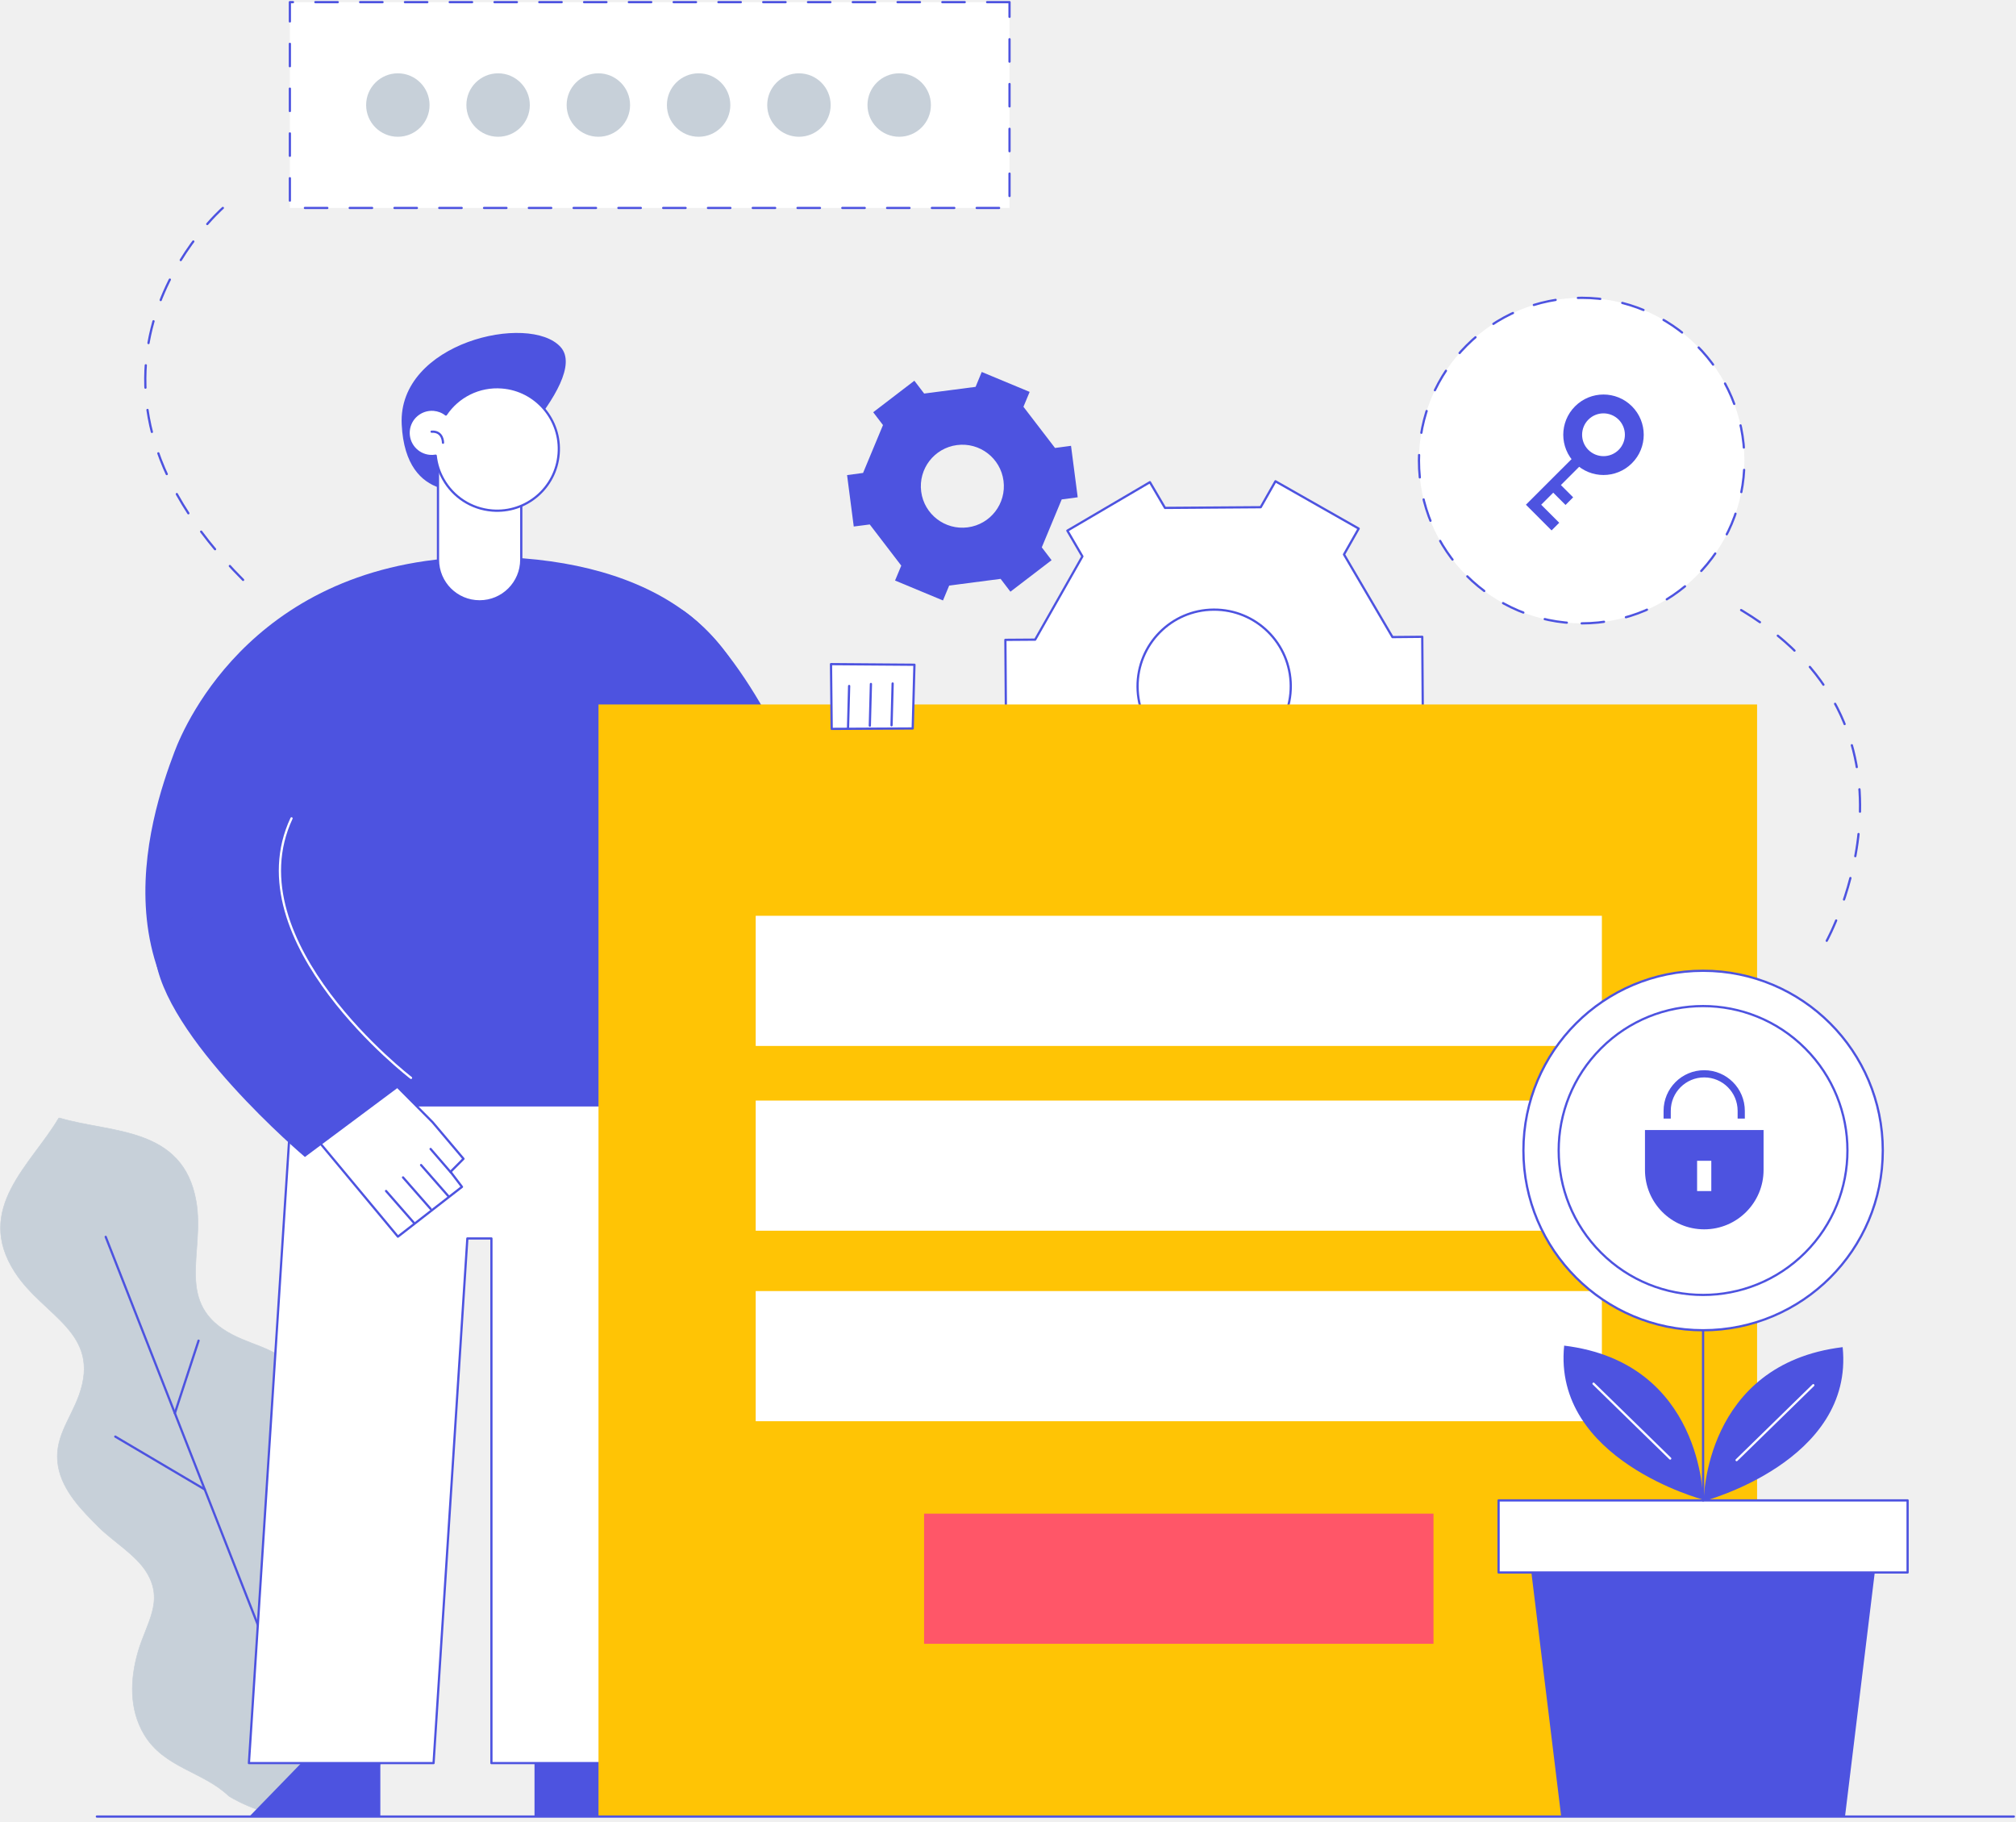
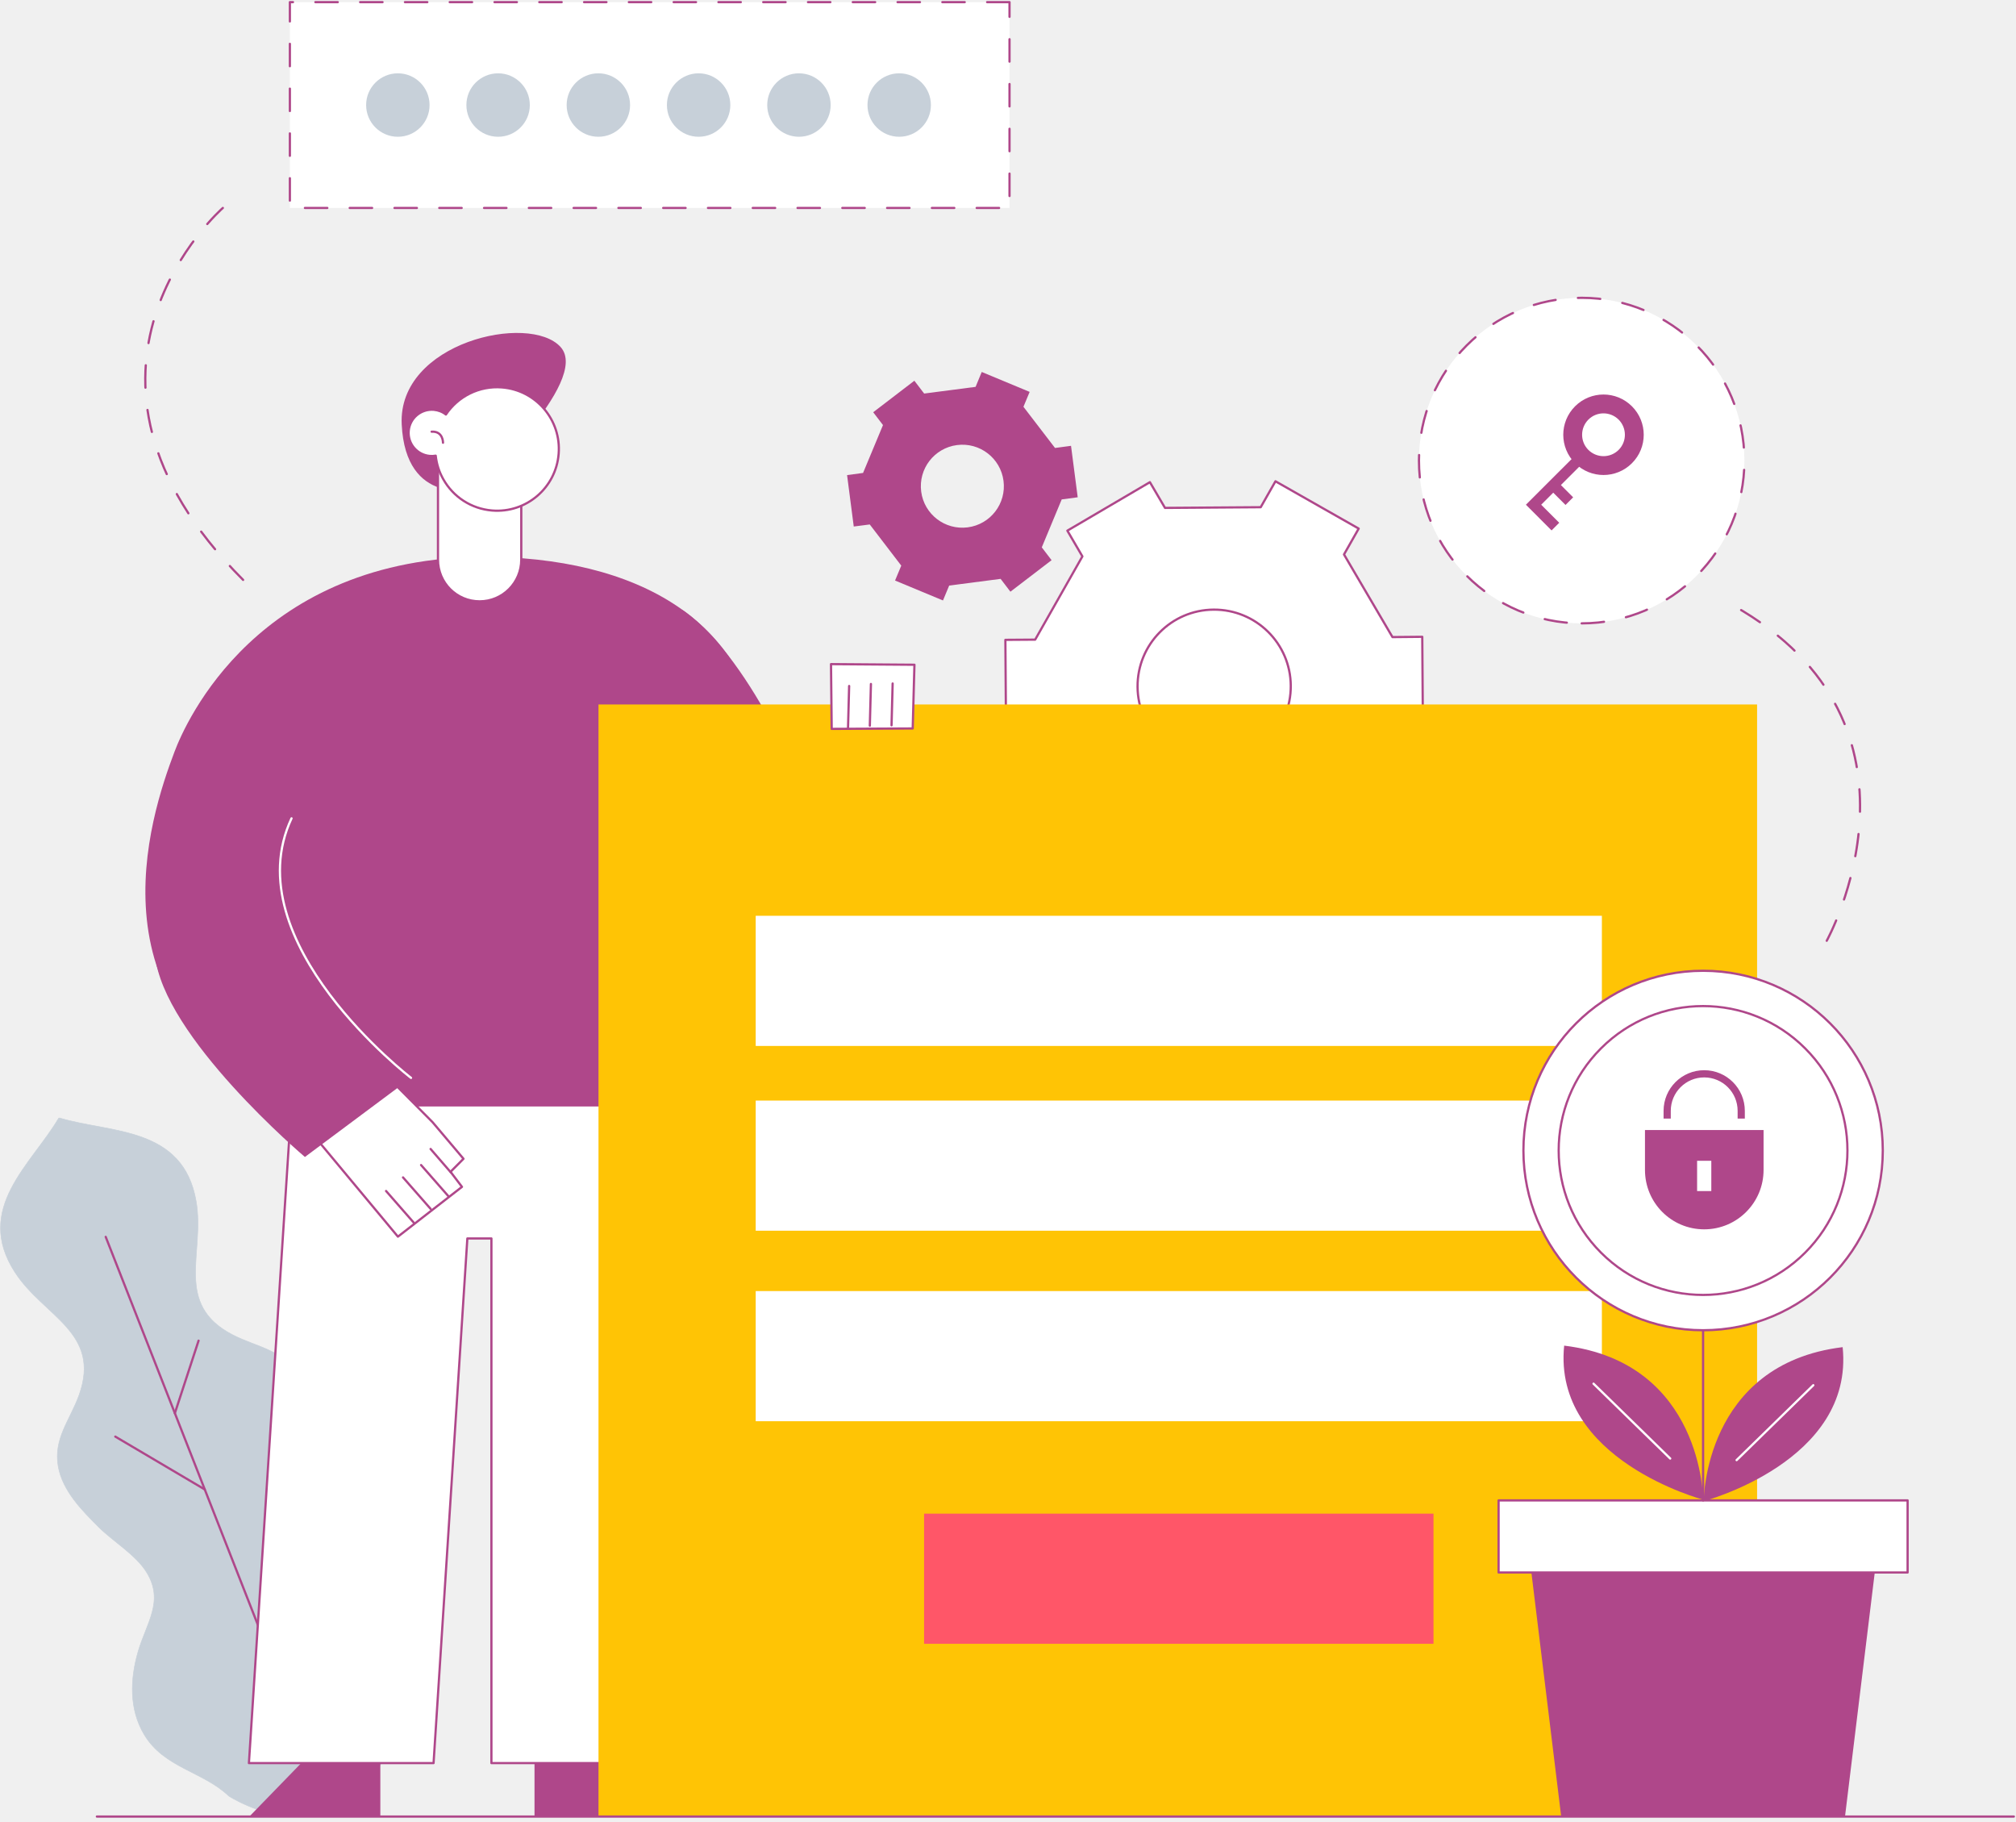
<svg xmlns="http://www.w3.org/2000/svg" width="560" height="506" viewBox="0 0 560 506" fill="none">
-   <path d="M323.612 141.057L319.417 133.913L296.491 147.379L300.666 154.523L287.546 177.643L279.272 177.701L279.464 204.307L287.738 204.25L301.203 227.178L297.123 234.381L320.241 247.502L324.34 240.319L350.924 240.127L355.119 247.253L378.045 233.787L373.87 226.661L386.99 203.522L395.264 203.464L395.072 176.858L386.798 176.935L373.333 153.987L377.413 146.804L354.295 133.664L350.196 140.866L323.612 141.057Z" fill="white" stroke="#4D53E0" stroke-width="0.622" stroke-miterlimit="10" stroke-linecap="round" stroke-linejoin="round" />
-   <path d="M337.115 169.311C348.875 169.234 358.47 178.678 358.547 190.439C358.624 202.2 349.181 211.797 337.421 211.873C325.661 211.95 316.065 202.507 315.989 190.745C315.912 178.984 325.355 169.388 337.115 169.311Z" fill="white" stroke="#4D53E0" stroke-width="0.622" stroke-miterlimit="10" stroke-linecap="round" stroke-linejoin="round" />
-   <path d="M61.903 57.752C61.903 57.752 9.864 103.226 67.534 161.055" stroke="#4D53E0" stroke-width="0.622" stroke-miterlimit="10" stroke-linecap="round" stroke-linejoin="round" stroke-dasharray="6.22 6.22" />
+   <path d="M323.612 141.057L319.417 133.913L296.491 147.379L300.666 154.523L287.546 177.643L279.272 177.701L279.464 204.307L287.738 204.25L301.203 227.178L297.123 234.381L320.241 247.502L324.34 240.319L350.924 240.127L355.119 247.253L378.045 233.787L373.87 226.661L386.99 203.522L395.264 203.464L395.072 176.858L386.798 176.935L373.333 153.987L377.413 146.804L354.295 133.664L350.196 140.866L323.612 141.057Z" fill="white" stroke="#AF478A" stroke-width="0.622" stroke-miterlimit="10" stroke-linecap="round" stroke-linejoin="round" />
+   <path d="M337.115 169.311C348.875 169.234 358.47 178.678 358.547 190.439C358.624 202.2 349.181 211.797 337.421 211.873C325.661 211.95 316.065 202.507 315.989 190.745C315.912 178.984 325.355 169.388 337.115 169.311Z" fill="white" stroke="#AF478A" stroke-width="0.622" stroke-miterlimit="10" stroke-linecap="round" stroke-linejoin="round" />
+   <path d="M61.903 57.752C61.903 57.752 9.864 103.226 67.534 161.055" stroke="#AF478A" stroke-width="0.622" stroke-miterlimit="10" stroke-linecap="round" stroke-linejoin="round" stroke-dasharray="6.22 6.22" />
  <path d="M16.28 310.579C8.772 323.355 -7.374 335.634 4.194 353.41C12.181 365.669 28.212 370.036 21.968 387.448C19.498 394.344 14.767 399.573 16.184 407.331C17.429 414.093 22.715 419.418 27.37 424.072C31.373 428.076 37.808 431.849 40.777 436.753C45.642 444.741 40.662 450.755 38.364 458.685C36.161 466.252 35.816 474.603 40.011 481.671C45.565 491.019 56.406 491.958 63.55 498.796C63.55 498.796 96.398 520.269 109.843 480.637C113.023 471.27 117.734 462.689 115.455 452.077C113.731 444.051 107.794 438.151 101.033 434.09C93.946 429.838 86.227 428.804 84.35 419.648C83.201 414.035 85.346 406.89 85.557 401.24C85.806 394.65 86.055 387.142 82.378 381.357C78.145 374.691 71.115 374.078 64.603 370.707C48.189 362.183 56.98 348.085 54.491 333.661C50.89 312.763 30.702 314.755 16.51 310.483L16.28 310.579Z" fill="#C7D0D9" stroke="#C7D0D9" stroke-width="0.155" stroke-miterlimit="10" />
-   <path d="M29.362 343.506L92.242 503.815" stroke="#4D53E0" stroke-width="0.622" stroke-miterlimit="10" stroke-linecap="round" stroke-linejoin="round" />
-   <path d="M32.024 398.979L56.866 413.652" stroke="#4D53E0" stroke-width="0.622" stroke-miterlimit="10" stroke-linecap="round" stroke-linejoin="round" />
-   <path d="M80.52 473.952L93.966 451.771" stroke="#4D53E0" stroke-width="0.622" stroke-miterlimit="10" stroke-linecap="round" stroke-linejoin="round" />
-   <path d="M48.572 392.486L55.161 372.335" stroke="#4D53E0" stroke-width="0.622" stroke-miterlimit="10" stroke-linecap="round" stroke-linejoin="round" />
-   <path d="M70.982 307.38H197.737V232.159L70.982 251.103V307.38Z" fill="#4D53E0" />
-   <path d="M69.143 504.619L88.928 484.257H105.649V504.619H69.143Z" fill="#4D53E0" />
-   <path d="M177.991 504.619L165.177 484.257H148.476V504.619H177.991Z" fill="#4D53E0" />
-   <path d="M187.778 306.997V489.659H136.505V343.947H129.82L120.435 489.659H69.143L78.547 343.947L80.941 306.997H187.778Z" fill="white" stroke="#4D53E0" stroke-width="0.616" stroke-miterlimit="10" stroke-linecap="round" stroke-linejoin="round" />
-   <path d="M212.198 216.739C212.198 174.502 179.868 155.673 137.654 154.677C136.792 154.657 135.911 154.638 135.03 154.638C71.518 154.638 51.484 200.802 48.477 208.77C41.773 226.508 22.927 282.134 83.661 307.859C101.933 315.598 114.996 296.826 124.745 291.807C141.753 283.053 147.882 280.87 147.882 280.87L212.198 216.739Z" fill="#4D53E0" />
-   <path d="M184.062 237.771C184.062 237.771 190.842 268.649 228.708 261.983C266.574 255.317 255.503 197.067 255.503 197.067H226.199L225.126 223.864C225.126 223.864 209.593 183.581 190.114 169.771C178.259 161.362 184.062 237.771 184.062 237.771Z" fill="#4D53E0" />
+   <path d="M29.362 343.506L92.242 503.815" stroke="#AF478A" stroke-width="0.622" stroke-miterlimit="10" stroke-linecap="round" stroke-linejoin="round" />
+   <path d="M32.024 398.979L56.866 413.652" stroke="#AF478A" stroke-width="0.622" stroke-miterlimit="10" stroke-linecap="round" stroke-linejoin="round" />
+   <path d="M80.52 473.952L93.966 451.771" stroke="#AF478A" stroke-width="0.622" stroke-miterlimit="10" stroke-linecap="round" stroke-linejoin="round" />
+   <path d="M48.572 392.486L55.161 372.335" stroke="#AF478A" stroke-width="0.622" stroke-miterlimit="10" stroke-linecap="round" stroke-linejoin="round" />
+   <path d="M70.982 307.38H197.737V232.159L70.982 251.103V307.38Z" fill="#AF478A" />
+   <path d="M69.143 504.619L88.928 484.257H105.649V504.619H69.143Z" fill="#AF478A" />
+   <path d="M177.991 504.619L165.177 484.257H148.476V504.619H177.991Z" fill="#AF478A" />
+   <path d="M187.778 306.997V489.659H136.505V343.947H129.82L120.435 489.659H69.143L78.547 343.947L80.941 306.997H187.778Z" fill="white" stroke="#AF478A" stroke-width="0.616" stroke-miterlimit="10" stroke-linecap="round" stroke-linejoin="round" />
+   <path d="M212.198 216.739C212.198 174.502 179.868 155.673 137.654 154.677C136.792 154.657 135.911 154.638 135.03 154.638C71.518 154.638 51.484 200.802 48.477 208.77C41.773 226.508 22.927 282.134 83.661 307.859C101.933 315.598 114.996 296.826 124.745 291.807C141.753 283.053 147.882 280.87 147.882 280.87L212.198 216.739Z" fill="#AF478A" />
+   <path d="M184.062 237.771C184.062 237.771 190.842 268.649 228.708 261.983C266.574 255.317 255.503 197.067 255.503 197.067H226.199L225.126 223.864C225.126 223.864 209.593 183.581 190.114 169.771C178.259 161.362 184.062 237.771 184.062 237.771Z" fill="#AF478A" />
  <path d="M197.278 225.665V257.711" stroke="white" stroke-width="0.622" stroke-miterlimit="10" stroke-linecap="round" stroke-linejoin="round" />
-   <path d="M109.518 300.944L120.167 311.671L128.748 321.823L125.147 325.443L128.326 329.619L110.533 343.449L87.396 315.655L109.518 300.944Z" fill="white" stroke="#4D53E0" stroke-width="0.622" stroke-miterlimit="10" stroke-linecap="round" stroke-linejoin="round" />
-   <path d="M124.611 332.282L116.969 323.566" stroke="#4D53E0" stroke-width="0.622" stroke-miterlimit="10" stroke-linecap="round" stroke-linejoin="round" />
-   <path d="M119.612 335.73L111.95 326.995" stroke="#4D53E0" stroke-width="0.622" stroke-miterlimit="10" stroke-linecap="round" stroke-linejoin="round" />
-   <path d="M114.881 339.503L107.239 330.768" stroke="#4D53E0" stroke-width="0.622" stroke-miterlimit="10" stroke-linecap="round" stroke-linejoin="round" />
-   <path d="M125.243 325.616L119.612 319.103" stroke="#4D53E0" stroke-width="0.622" stroke-miterlimit="10" stroke-linecap="round" stroke-linejoin="round" />
-   <path d="M80.98 227.274C64.91 261.581 114.172 299.354 114.172 299.354L84.696 321.325C84.696 321.325 45.087 287.804 43.057 265.124" fill="#4D53E0" />
-   <path d="M131.468 135.847C131.468 135.847 112.698 140.713 111.587 117.88C110.457 95.066 147.097 86.83 155.716 96.369C164.334 105.908 131.468 135.847 131.468 135.847Z" fill="#4D53E0" />
-   <path d="M133.23 167.012C139.627 167.012 144.798 161.821 144.798 155.443V117.822H121.661V155.443C121.661 161.841 126.832 167.012 133.23 167.012Z" fill="white" stroke="#4D53E0" stroke-width="0.622" stroke-miterlimit="10" stroke-linecap="round" stroke-linejoin="round" />
-   <path d="M113.521 119.7C113.234 123.243 115.877 126.346 119.42 126.634C119.976 126.672 120.512 126.653 121.029 126.557C121.278 128.913 122.025 131.154 123.155 133.127C125.856 137.916 130.816 141.306 136.716 141.785C146.158 142.551 154.432 135.502 155.179 126.059C155.945 116.616 148.897 108.341 139.455 107.594C133.057 107.076 127.196 110.141 123.864 115.122C122.925 114.375 121.757 113.915 120.474 113.8C116.911 113.532 113.808 116.156 113.521 119.7Z" fill="white" stroke="#4D53E0" stroke-width="0.622" stroke-miterlimit="10" stroke-linecap="round" stroke-linejoin="round" />
-   <path d="M123.059 122.956C123.059 122.956 123.117 119.7 119.899 119.891" stroke="#4D53E0" stroke-width="0.622" stroke-miterlimit="10" stroke-linecap="round" stroke-linejoin="round" />
+   <path d="M109.518 300.944L120.167 311.671L128.748 321.823L125.147 325.443L128.326 329.619L110.533 343.449L87.396 315.655L109.518 300.944Z" fill="white" stroke="#AF478A" stroke-width="0.622" stroke-miterlimit="10" stroke-linecap="round" stroke-linejoin="round" />
+   <path d="M124.611 332.282L116.969 323.566" stroke="#AF478A" stroke-width="0.622" stroke-miterlimit="10" stroke-linecap="round" stroke-linejoin="round" />
+   <path d="M119.612 335.73L111.95 326.995" stroke="#AF478A" stroke-width="0.622" stroke-miterlimit="10" stroke-linecap="round" stroke-linejoin="round" />
+   <path d="M114.881 339.503L107.239 330.768" stroke="#AF478A" stroke-width="0.622" stroke-miterlimit="10" stroke-linecap="round" stroke-linejoin="round" />
+   <path d="M125.243 325.616L119.612 319.103" stroke="#AF478A" stroke-width="0.622" stroke-miterlimit="10" stroke-linecap="round" stroke-linejoin="round" />
+   <path d="M80.98 227.274C64.91 261.581 114.172 299.354 114.172 299.354L84.696 321.325C84.696 321.325 45.087 287.804 43.057 265.124" fill="#AF478A" />
+   <path d="M131.468 135.847C131.468 135.847 112.698 140.713 111.587 117.88C110.457 95.066 147.097 86.83 155.716 96.369C164.334 105.908 131.468 135.847 131.468 135.847Z" fill="#AF478A" />
+   <path d="M133.23 167.012C139.627 167.012 144.798 161.821 144.798 155.443V117.822H121.661V155.443C121.661 161.841 126.832 167.012 133.23 167.012Z" fill="white" stroke="#AF478A" stroke-width="0.622" stroke-miterlimit="10" stroke-linecap="round" stroke-linejoin="round" />
+   <path d="M113.521 119.7C113.234 123.243 115.877 126.346 119.42 126.634C119.976 126.672 120.512 126.653 121.029 126.557C121.278 128.913 122.025 131.154 123.155 133.127C125.856 137.916 130.816 141.306 136.716 141.785C146.158 142.551 154.432 135.502 155.179 126.059C155.945 116.616 148.897 108.341 139.455 107.594C133.057 107.076 127.196 110.141 123.864 115.122C122.925 114.375 121.757 113.915 120.474 113.8C116.911 113.532 113.808 116.156 113.521 119.7Z" fill="white" stroke="#AF478A" stroke-width="0.622" stroke-miterlimit="10" stroke-linecap="round" stroke-linejoin="round" />
+   <path d="M123.059 122.956C123.059 122.956 123.117 119.7 119.899 119.891" stroke="#AF478A" stroke-width="0.622" stroke-miterlimit="10" stroke-linecap="round" stroke-linejoin="round" />
  <path d="M488.08 195.649H166.25V504.619H488.08V195.649Z" fill="#FFC405" />
-   <path d="M230.834 184.443L231.026 202.43L253.531 202.315L254.01 184.616L230.834 184.443Z" fill="white" stroke="#4D53E0" stroke-width="0.622" stroke-miterlimit="10" stroke-linecap="round" stroke-linejoin="round" />
-   <path d="M235.565 202.123L235.871 190.516" stroke="#4D53E0" stroke-width="0.622" stroke-miterlimit="10" stroke-linecap="round" stroke-linejoin="round" />
-   <path d="M241.618 201.549L241.924 189.96" stroke="#4D53E0" stroke-width="0.622" stroke-miterlimit="10" stroke-linecap="round" stroke-linejoin="round" />
-   <path d="M247.651 201.434L247.957 189.826" stroke="#4D53E0" stroke-width="0.622" stroke-miterlimit="10" stroke-linecap="round" stroke-linejoin="round" />
+   <path d="M230.834 184.443L231.026 202.43L253.531 202.315L254.01 184.616L230.834 184.443Z" fill="white" stroke="#AF478A" stroke-width="0.622" stroke-miterlimit="10" stroke-linecap="round" stroke-linejoin="round" />
+   <path d="M235.565 202.123L235.871 190.516" stroke="#AF478A" stroke-width="0.622" stroke-miterlimit="10" stroke-linecap="round" stroke-linejoin="round" />
+   <path d="M241.618 201.549L241.924 189.96" stroke="#AF478A" stroke-width="0.622" stroke-miterlimit="10" stroke-linecap="round" stroke-linejoin="round" />
+   <path d="M247.651 201.434L247.957 189.826" stroke="#AF478A" stroke-width="0.622" stroke-miterlimit="10" stroke-linecap="round" stroke-linejoin="round" />
  <path d="M80.98 227.274C64.91 261.581 114.172 299.354 114.172 299.354" stroke="white" stroke-width="0.622" stroke-miterlimit="10" stroke-linecap="round" stroke-linejoin="round" />
  <path d="M444.966 254.34H209.919V290.486H444.966V254.34Z" fill="white" />
  <path d="M444.966 305.656H209.919V341.802H444.966V305.656Z" fill="white" />
  <path d="M444.966 358.562H209.919V394.708H444.966V358.562Z" fill="white" />
  <path d="M398.194 420.375H256.691V456.521H398.194V420.375Z" fill="#FF5668" />
-   <path d="M439.354 173.123C464.318 173.123 484.556 152.883 484.556 127.917C484.556 102.951 464.318 82.711 439.354 82.711C414.39 82.711 394.153 102.951 394.153 127.917C394.153 152.883 414.39 173.123 439.354 173.123Z" fill="white" stroke="#4D53E0" stroke-width="0.622" stroke-miterlimit="10" stroke-linecap="round" stroke-linejoin="round" stroke-dasharray="6.22 6.22" />
-   <path d="M26.91 504.504H559.406" stroke="#4D53E0" stroke-width="0.622" stroke-miterlimit="10" stroke-linecap="round" stroke-linejoin="round" />
-   <path d="M512.5 504.504H433.666L422.94 416.698H523.207L512.5 504.504Z" fill="#4D53E0" />
-   <path d="M529.891 416.698H416.275V436.715H529.891V416.698Z" fill="white" stroke="#4D53E0" stroke-width="0.622" stroke-miterlimit="10" stroke-linecap="round" stroke-linejoin="round" />
-   <path d="M473.083 416.698V327.225" stroke="#4D53E0" stroke-width="0.622" stroke-miterlimit="10" stroke-linecap="round" stroke-linejoin="round" />
-   <path d="M473.083 369.442C500.65 369.442 522.996 347.093 522.996 319.524C522.996 291.956 500.65 269.607 473.083 269.607C445.517 269.607 423.17 291.956 423.17 319.524C423.17 347.093 445.517 369.442 473.083 369.442Z" fill="white" stroke="#4D53E0" stroke-width="0.622" stroke-miterlimit="10" stroke-linecap="round" stroke-linejoin="round" />
-   <path d="M501.432 347.886C517.094 332.222 517.094 306.826 501.432 291.162C485.769 275.498 460.376 275.498 444.713 291.162C429.05 306.826 429.05 332.222 444.713 347.886C460.376 363.55 485.769 363.55 501.432 347.886Z" fill="white" stroke="#4D53E0" stroke-width="0.616" stroke-miterlimit="10" stroke-linecap="round" stroke-linejoin="round" />
-   <path d="M473.083 416.487C473.083 416.487 473.083 378.426 434.489 373.714C431.272 405.454 473.083 416.487 473.083 416.487Z" fill="#4D53E0" />
+   <path d="M439.354 173.123C464.318 173.123 484.556 152.883 484.556 127.917C484.556 102.951 464.318 82.711 439.354 82.711C414.39 82.711 394.153 102.951 394.153 127.917C394.153 152.883 414.39 173.123 439.354 173.123Z" fill="white" stroke="#AF478A" stroke-width="0.622" stroke-miterlimit="10" stroke-linecap="round" stroke-linejoin="round" stroke-dasharray="6.22 6.22" />
+   <path d="M26.91 504.504H559.406" stroke="#AF478A" stroke-width="0.622" stroke-miterlimit="10" stroke-linecap="round" stroke-linejoin="round" />
+   <path d="M512.5 504.504H433.666L422.94 416.698H523.207L512.5 504.504Z" fill="#AF478A" />
+   <path d="M529.891 416.698H416.275V436.715H529.891V416.698Z" fill="white" stroke="#AF478A" stroke-width="0.622" stroke-miterlimit="10" stroke-linecap="round" stroke-linejoin="round" />
+   <path d="M473.083 416.698V327.225" stroke="#AF478A" stroke-width="0.622" stroke-miterlimit="10" stroke-linecap="round" stroke-linejoin="round" />
+   <path d="M473.083 369.442C500.65 369.442 522.996 347.093 522.996 319.524C522.996 291.956 500.65 269.607 473.083 269.607C445.517 269.607 423.17 291.956 423.17 319.524C423.17 347.093 445.517 369.442 473.083 369.442Z" fill="white" stroke="#AF478A" stroke-width="0.622" stroke-miterlimit="10" stroke-linecap="round" stroke-linejoin="round" />
+   <path d="M501.432 347.886C517.094 332.222 517.094 306.826 501.432 291.162C485.769 275.498 460.376 275.498 444.713 291.162C429.05 306.826 429.05 332.222 444.713 347.886C460.376 363.55 485.769 363.55 501.432 347.886Z" fill="white" stroke="#AF478A" stroke-width="0.616" stroke-miterlimit="10" stroke-linecap="round" stroke-linejoin="round" />
+   <path d="M473.083 416.487C473.083 416.487 473.083 378.426 434.489 373.714C431.272 405.454 473.083 416.487 473.083 416.487Z" fill="#AF478A" />
  <path d="M442.649 384.287L463.947 405.071" stroke="white" stroke-width="0.622" stroke-miterlimit="10" stroke-linecap="round" stroke-linejoin="round" />
-   <path d="M473.256 416.908C473.256 416.908 473.256 378.848 511.849 374.135C515.086 405.875 473.256 416.908 473.256 416.908Z" fill="#4D53E0" />
+   <path d="M473.256 416.908C473.256 416.908 473.256 378.848 511.849 374.135C515.086 405.875 473.256 416.908 473.256 416.908Z" fill="#AF478A" />
  <path d="M503.69 384.709L482.392 405.511" stroke="white" stroke-width="0.622" stroke-miterlimit="10" stroke-linecap="round" stroke-linejoin="round" />
-   <path d="M456.937 313.835V324.926C456.937 334.044 464.273 341.419 473.39 341.419C482.506 341.419 489.88 334.025 489.88 324.926V313.835H456.937ZM475.362 330.788H471.417V322.379H475.362V330.788Z" fill="#4D53E0" />
-   <path d="M483.675 310.656V308.51C483.675 302.84 479.078 298.224 473.39 298.224C467.72 298.224 463.104 302.821 463.104 308.51V310.656" stroke="#4D53E0" stroke-width="2" stroke-miterlimit="10" />
-   <path d="M507.425 261.274C507.425 261.274 540.598 201.434 481.338 168.085" stroke="#4D53E0" stroke-width="0.622" stroke-miterlimit="10" stroke-linecap="round" stroke-linejoin="round" stroke-dasharray="6.22 6.22" />
-   <path d="M299.364 138.107L297.506 123.818L293.063 124.412L284.29 112.976L286.014 108.839L272.703 103.303L270.998 107.44L256.71 109.298L253.99 105.736L242.556 114.489L245.275 118.052L239.74 131.346L235.297 131.94L237.154 146.229L241.598 145.655L250.351 157.09L248.627 161.228L261.939 166.763L263.662 162.626L277.951 160.768L280.67 164.331L292.105 155.577L289.385 152.014L294.92 138.701L299.364 138.107ZM268.815 146.459C262.494 147.283 256.71 142.839 255.886 136.537C255.063 130.216 259.506 124.431 265.827 123.607C272.147 122.783 277.932 127.227 278.755 133.549C279.579 139.851 275.135 145.635 268.815 146.459Z" fill="#4D53E0" />
-   <path d="M280.422 0.594H80.52V57.752H280.422V0.594Z" fill="white" stroke="#4D53E0" stroke-width="0.622" stroke-miterlimit="10" stroke-linecap="round" stroke-linejoin="round" stroke-dasharray="6.22 6.22" />
+   <path d="M456.937 313.835V324.926C456.937 334.044 464.273 341.419 473.39 341.419C482.506 341.419 489.88 334.025 489.88 324.926V313.835H456.937ZM475.362 330.788H471.417V322.379H475.362V330.788Z" fill="#AF478A" />
+   <path d="M483.675 310.656V308.51C483.675 302.84 479.078 298.224 473.39 298.224C467.72 298.224 463.104 302.821 463.104 308.51V310.656" stroke="#AF478A" stroke-width="2" stroke-miterlimit="10" />
+   <path d="M507.425 261.274C507.425 261.274 540.598 201.434 481.338 168.085" stroke="#AF478A" stroke-width="0.622" stroke-miterlimit="10" stroke-linecap="round" stroke-linejoin="round" stroke-dasharray="6.22 6.22" />
+   <path d="M299.364 138.107L297.506 123.818L293.063 124.412L284.29 112.976L286.014 108.839L272.703 103.303L270.998 107.44L256.71 109.298L253.99 105.736L242.556 114.489L245.275 118.052L239.74 131.346L235.297 131.94L237.154 146.229L241.598 145.655L250.351 157.09L248.627 161.228L261.939 166.763L263.662 162.626L277.951 160.768L280.67 164.331L292.105 155.577L289.385 152.014L294.92 138.701L299.364 138.107ZM268.815 146.459C262.494 147.283 256.71 142.839 255.886 136.537C255.063 130.216 259.506 124.431 265.827 123.607C272.147 122.783 277.932 127.227 278.755 133.549C279.579 139.851 275.135 145.635 268.815 146.459Z" fill="#AF478A" />
+   <path d="M280.422 0.594H80.52V57.752H280.422V0.594Z" fill="white" stroke="#AF478A" stroke-width="0.622" stroke-miterlimit="10" stroke-linecap="round" stroke-linejoin="round" stroke-dasharray="6.22 6.22" />
  <path d="M110.514 37.984C115.38 37.984 119.324 34.039 119.324 29.173C119.324 24.307 115.38 20.362 110.514 20.362C105.648 20.362 101.703 24.307 101.703 29.173C101.703 34.039 105.648 37.984 110.514 37.984Z" fill="#C7D0D9" />
  <path d="M138.362 37.984C143.228 37.984 147.173 34.039 147.173 29.173C147.173 24.307 143.228 20.362 138.362 20.362C133.497 20.362 129.552 24.307 129.552 29.173C129.552 34.039 133.497 37.984 138.362 37.984Z" fill="#C7D0D9" />
  <path d="M166.211 37.984C171.077 37.984 175.022 34.039 175.022 29.173C175.022 24.307 171.077 20.362 166.211 20.362C161.345 20.362 157.401 24.307 157.401 29.173C157.401 34.039 161.345 37.984 166.211 37.984Z" fill="#C7D0D9" />
  <path d="M194.06 37.984C198.926 37.984 202.87 34.039 202.87 29.173C202.87 24.307 198.926 20.362 194.06 20.362C189.194 20.362 185.25 24.307 185.25 29.173C185.25 34.039 189.194 37.984 194.06 37.984Z" fill="#C7D0D9" />
  <path d="M221.928 37.984C226.794 37.984 230.738 34.039 230.738 29.173C230.738 24.307 226.794 20.362 221.928 20.362C217.062 20.362 213.117 24.307 213.117 29.173C213.117 34.039 217.062 37.984 221.928 37.984Z" fill="#C7D0D9" />
  <path d="M258.587 29.173C258.587 34.038 254.641 37.984 249.777 37.984C244.912 37.984 240.966 34.038 240.966 29.173C240.966 24.308 244.912 20.362 249.777 20.362C254.641 20.362 258.587 24.308 258.587 29.173Z" fill="#C7D0D9" />
-   <path d="M453.317 128.645C448.95 133.012 441.883 133.012 437.516 128.645C433.149 124.278 433.149 117.209 437.516 112.842C441.883 108.475 448.95 108.475 453.317 112.842C457.684 117.209 457.684 124.297 453.317 128.645Z" fill="#4D53E0" />
-   <path d="M445.426 120.753L425.986 140.176L432.057 146.248" stroke="#4D53E0" stroke-width="3" stroke-miterlimit="10" />
-   <path d="M435.926 139.18L431.463 134.717" stroke="#4D53E0" stroke-width="3" stroke-miterlimit="10" />
+   <path d="M453.317 128.645C448.95 133.012 441.883 133.012 437.516 128.645C433.149 124.278 433.149 117.209 437.516 112.842C441.883 108.475 448.95 108.475 453.317 112.842C457.684 117.209 457.684 124.297 453.317 128.645Z" fill="#AF478A" />
+   <path d="M445.426 120.753L425.986 140.176L432.057 146.248" stroke="#AF478A" stroke-width="3" stroke-miterlimit="10" />
+   <path d="M435.926 139.18L431.463 134.717" stroke="#AF478A" stroke-width="3" stroke-miterlimit="10" />
  <path d="M449.621 124.948C447.303 127.266 443.549 127.266 441.212 124.948C438.895 122.63 438.895 118.876 441.212 116.539C443.53 114.221 447.284 114.221 449.621 116.539C451.938 118.876 451.938 122.63 449.621 124.948Z" fill="white" />
</svg>
